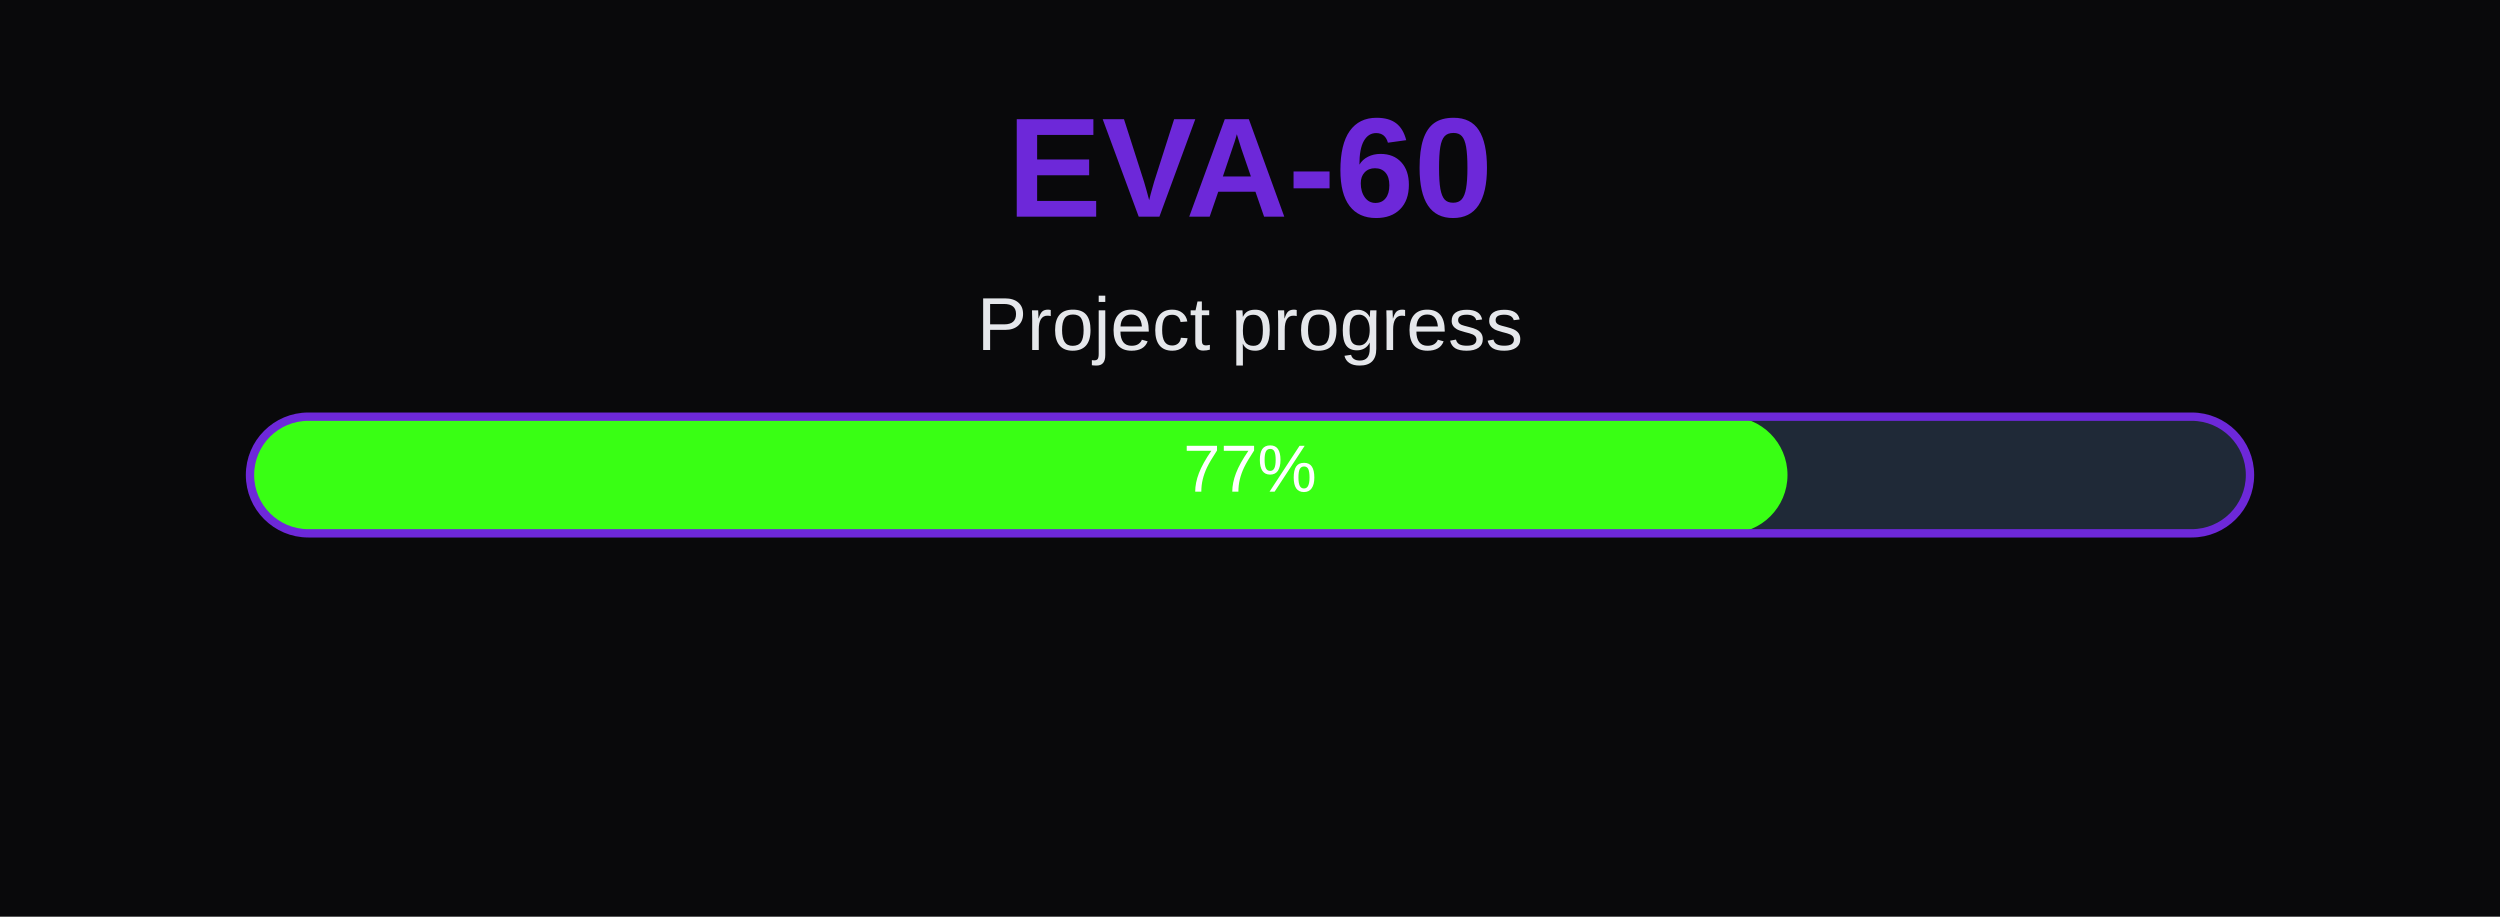
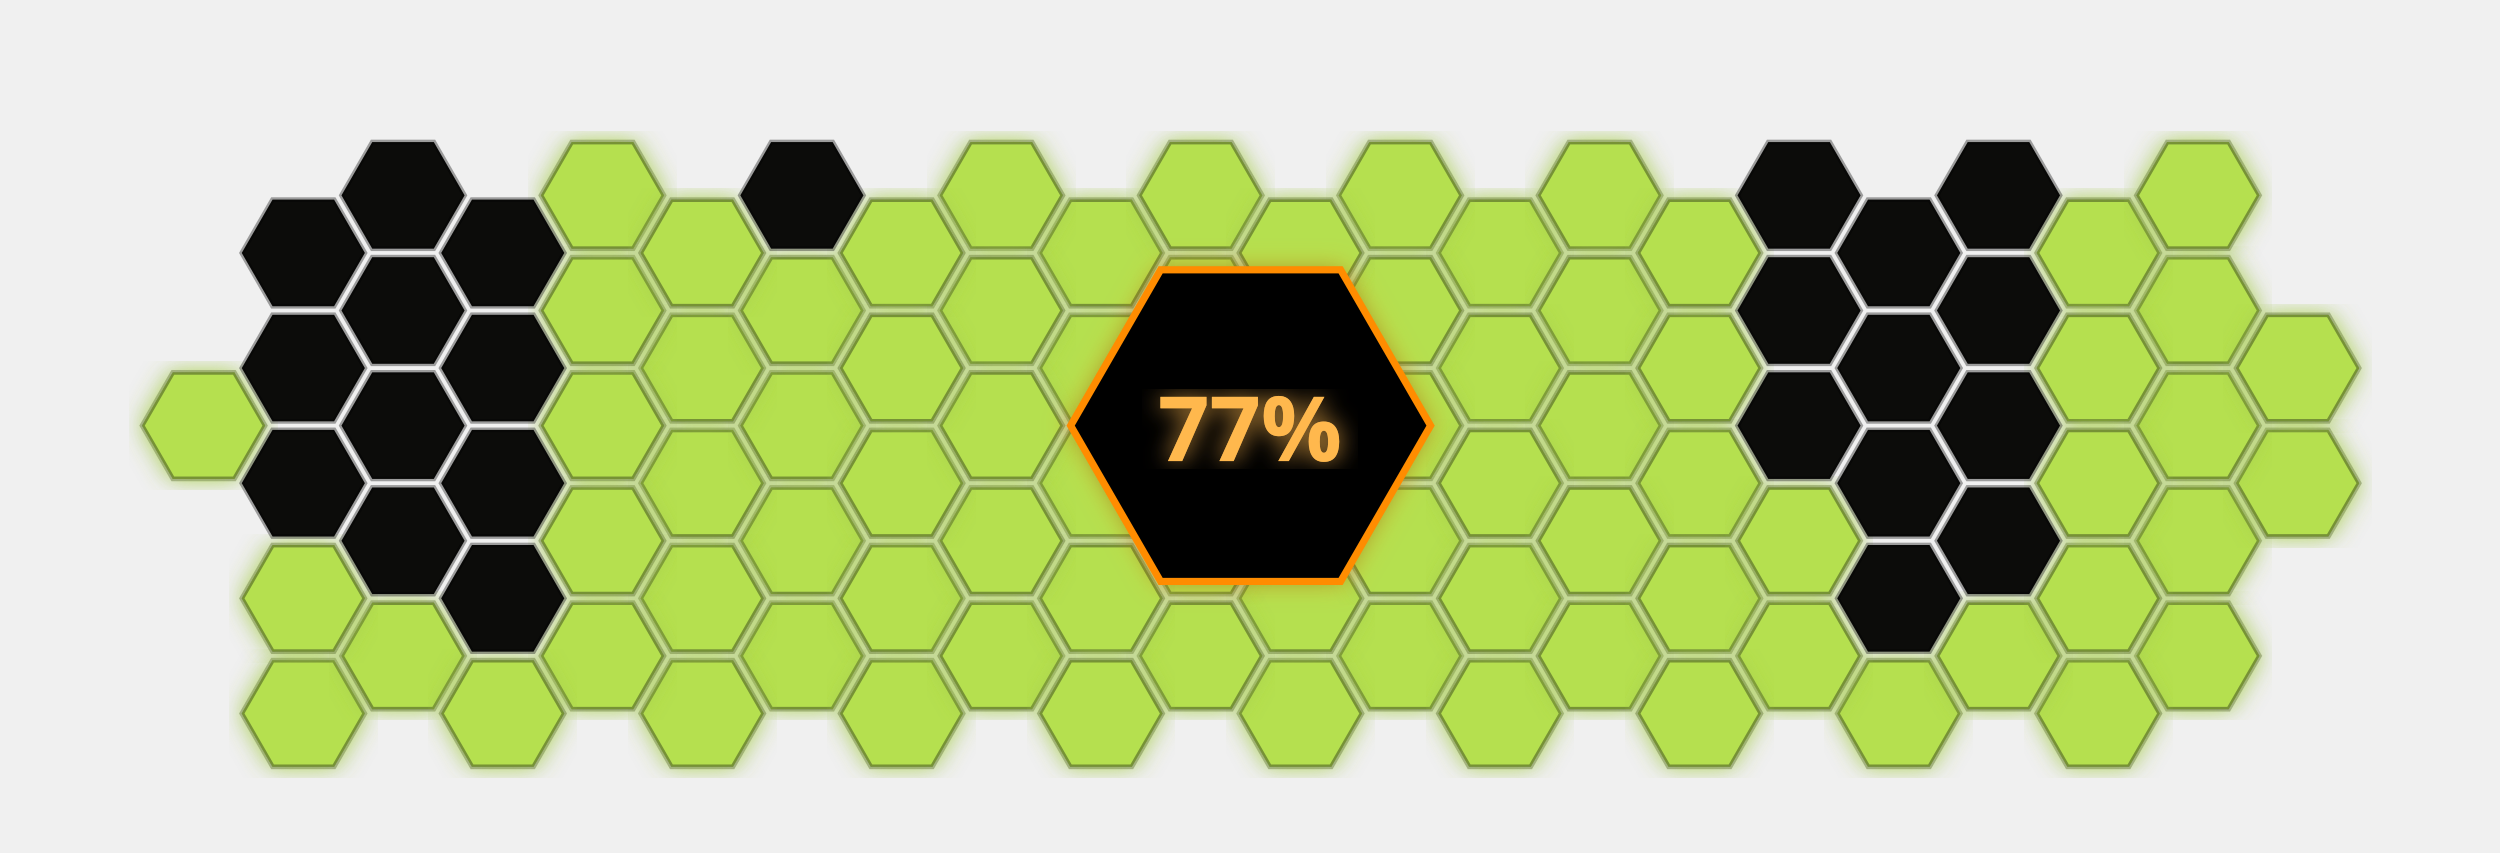
- <svg xmlns="http://www.w3.org/2000/svg" width="600" height="220" viewBox="0 0 600 220">
-   <rect width="600" height="220" fill="#09090B" />
-   <text x="300.0" y="52" text-anchor="middle" font-family="Orbitron, Arial, sans-serif" font-size="34" font-weight="700" fill="#6D28D9">EVA-60</text>
-   <text x="300.0" y="84" text-anchor="middle" font-family="Arial, sans-serif" font-size="18" fill="#E5E7EB">Project progress</text>
-   <rect x="60" y="100" width="480" height="28" rx="14" fill="#1F2937" />
-   <rect x="60" y="100" width="369" height="28" rx="14" fill="#39FF14" />
-   <rect x="60" y="100" width="480" height="28" rx="14" fill="none" stroke="#6D28D9" stroke-width="2" />
-   <text x="300.0" y="118" text-anchor="middle" font-family="Arial, sans-serif" font-size="16" fill="#FFFFFF">77%</text>
+ <svg xmlns="http://www.w3.org/2000/svg" viewBox="0 0 528 180">
+   <style>
+     @font-face {
+       font-family: Orbitron;
+       font-weight: 900;
+       src: url("https://fonts.gstatic.com/s/orbitron/v35/yMJMMIlzdpvBhQQL_SC3X9yhF25-T1nysimBoWgz.woff2") format("woff2");
+     }
+     @keyframes charge {
+       0%, 100% { fill: #0c0c0a; }
+       50%      { fill: #FF8C00; }
+     }
+   </style>
+   <defs>
+     <filter id="g">
+       <feGaussianBlur stdDeviation="2.5" result="blur" />
+       <feMerge>
+         <feMergeNode in="blur" />
+         <feMergeNode in="SourceGraphic" />
+       </feMerge>
+     </filter>
+   </defs>
+   <polygon points="182.36,138.53 175.86,149.79 162.86,149.79 156.36,138.53 162.86,127.27 175.86,127.27" fill="#b5e050" stroke="rgba(0,0,0,0.35)" stroke-width="1" filter="url(#g)" />
+   <polygon points="182.36,114.21 175.86,125.47 162.86,125.47 156.36,114.21 162.86,102.95 175.86,102.95" fill="#b5e050" stroke="rgba(0,0,0,0.35)" stroke-width="1" filter="url(#g)" />
+   <polygon points="203.42,150.69 196.92,161.95 183.92,161.95 177.42,150.69 183.92,139.43 196.92,139.43" fill="#b5e050" stroke="rgba(0,0,0,0.35)" stroke-width="1" filter="url(#g)" />
+   <polygon points="161.30,150.69 154.80,161.95 141.80,161.95 135.30,150.69 141.80,139.43 154.80,139.43" fill="#b5e050" stroke="rgba(0,0,0,0.35)" stroke-width="1" filter="url(#g)" />
+   <polygon points="161.30,126.37 154.80,137.63 141.80,137.63 135.30,126.37 141.80,115.11 154.80,115.11" fill="#b5e050" stroke="rgba(0,0,0,0.35)" stroke-width="1" filter="url(#g)" />
+   <polygon points="308.72,138.53 302.22,149.79 289.22,149.79 282.72,138.53 289.22,127.27 302.22,127.27" fill="#b5e050" stroke="rgba(0,0,0,0.35)" stroke-width="1" filter="url(#g)" />
+   <polygon points="287.66,150.69 281.16,161.95 268.16,161.95 261.66,150.69 268.16,139.43 281.16,139.43" fill="#b5e050" stroke="rgba(0,0,0,0.35)" stroke-width="1" filter="url(#g)" />
+   <polygon points="287.66,126.37 281.16,137.63 268.16,137.63 261.66,126.37 268.16,115.11 281.16,115.11" fill="#b5e050" stroke="rgba(0,0,0,0.35)" stroke-width="1" filter="url(#g)" />
+   <polygon points="161.30,102.05 154.80,113.31 141.80,113.31 135.30,102.05 141.80,90.79 154.80,90.79" fill="#b5e050" stroke="rgba(0,0,0,0.35)" stroke-width="1" filter="url(#g)" />
+   <polygon points="308.72,114.21 302.22,125.47 289.22,125.47 282.72,114.21 289.22,102.95 302.22,102.95" fill="#b5e050" stroke="rgba(0,0,0,0.35)" stroke-width="1" filter="url(#g)" />
+   <polygon points="329.78,53.42 323.28,64.68 310.28,64.68 303.78,53.42 310.28,42.16 323.28,42.16" fill="#b5e050" stroke="rgba(0,0,0,0.35)" stroke-width="1" filter="url(#g)" />
+   <polygon points="350.84,41.26 344.34,52.52 331.34,52.52 324.84,41.26 331.34,30.00 344.34,30.00" fill="#b5e050" stroke="rgba(0,0,0,0.35)" stroke-width="1" filter="url(#g)" />
+   <polygon points="203.42,126.37 196.92,137.63 183.92,137.63 177.42,126.37 183.92,115.11 196.92,115.11" fill="#b5e050" stroke="rgba(0,0,0,0.35)" stroke-width="1" filter="url(#g)" />
+   <polygon points="329.78,150.69 323.28,161.95 310.28,161.95 303.78,150.69 310.28,139.43 323.28,139.43" fill="#b5e050" stroke="rgba(0,0,0,0.35)" stroke-width="1" filter="url(#g)" />
+   <polygon points="182.36,89.89 175.86,101.15 162.86,101.15 156.36,89.89 162.86,78.64 175.86,78.64" fill="#b5e050" stroke="rgba(0,0,0,0.35)" stroke-width="1" filter="url(#g)" />
+   <polygon points="266.60,114.21 260.10,125.47 247.10,125.47 240.60,114.21 247.10,102.95 260.10,102.95" fill="#b5e050" stroke="rgba(0,0,0,0.35)" stroke-width="1" filter="url(#g)" />
+   <polygon points="477.20,138.53 470.70,149.79 457.70,149.79 451.20,138.53 457.70,127.27 470.70,127.27" fill="#b5e050" stroke="rgba(0,0,0,0.35)" stroke-width="1" filter="url(#g)" />
+   <polygon points="350.84,65.58 344.34,76.83 331.34,76.83 324.84,65.58 331.34,54.32 344.34,54.32" fill="#b5e050" stroke="rgba(0,0,0,0.35)" stroke-width="1" filter="url(#g)" />
+   <polygon points="477.20,114.21 470.70,125.47 457.70,125.47 451.20,114.21 457.70,102.95 470.70,102.95" fill="#b5e050" stroke="rgba(0,0,0,0.35)" stroke-width="1" filter="url(#g)" />
+   <polygon points="140.24,138.53 133.74,149.79 120.74,149.79 114.24,138.53 120.74,127.27 133.74,127.27" fill="#b5e050" stroke="rgba(0,0,0,0.35)" stroke-width="1" filter="url(#g)" />
+   <polygon points="224.48,138.53 217.98,149.79 204.98,149.79 198.48,138.53 204.98,127.27 217.98,127.27" fill="#b5e050" stroke="rgba(0,0,0,0.35)" stroke-width="1" filter="url(#g)" />
+   <polygon points="498.26,102.05 491.76,113.31 478.76,113.31 472.26,102.05 478.76,90.79 491.76,90.79" fill="#b5e050" stroke="rgba(0,0,0,0.35)" stroke-width="1" filter="url(#g)" />
+   <polygon points="266.60,138.53 260.10,149.79 247.10,149.79 240.60,138.53 247.10,127.27 260.10,127.27" fill="#b5e050" stroke="rgba(0,0,0,0.35)" stroke-width="1" filter="url(#g)" />
+   <polygon points="477.20,89.89 470.70,101.15 457.70,101.15 451.20,89.89 457.70,78.64 470.70,78.64" fill="#b5e050" stroke="rgba(0,0,0,0.35)" stroke-width="1" filter="url(#g)" />
+   <polygon points="329.78,77.74 323.28,88.99 310.28,88.99 303.78,77.74 310.28,66.48 323.28,66.48" fill="#b5e050" stroke="rgba(0,0,0,0.35)" stroke-width="1" filter="url(#g)" />
+   <polygon points="77.06,150.69 70.56,161.95 57.56,161.95 51.06,150.69 57.56,139.43 70.56,139.43" fill="#b5e050" stroke="rgba(0,0,0,0.35)" stroke-width="1" filter="url(#g)" />
+   <polygon points="140.24,114.21 133.74,125.47 120.74,125.47 114.24,114.21 120.74,102.95 133.74,102.95" fill="#b5e050" stroke="rgba(0,0,0,0.35)" stroke-width="1" filter="url(#g)" />
+   <polygon points="161.30,77.74 154.80,88.99 141.80,88.99 135.30,77.74 141.80,66.48 154.80,66.48" fill="#b5e050" stroke="rgba(0,0,0,0.35)" stroke-width="1" filter="url(#g)" />
+   <polygon points="308.72,89.89 302.22,101.15 289.22,101.15 282.72,89.89 289.22,78.64 302.22,78.64" fill="#b5e050" stroke="rgba(0,0,0,0.35)" stroke-width="1" filter="url(#g)" />
+   <polygon points="329.78,126.37 323.28,137.63 310.28,137.63 303.78,126.37 310.28,115.11 323.28,115.11" fill="#b5e050" stroke="rgba(0,0,0,0.35)" stroke-width="1" filter="url(#g)" />
+   <polygon points="266.60,65.58 260.10,76.83 247.10,76.83 240.60,65.58 247.10,54.32 260.10,54.32" fill="#b5e050" stroke="rgba(0,0,0,0.35)" stroke-width="1" filter="url(#g)" />
+   <polygon points="477.20,65.58 470.70,76.83 457.70,76.83 451.20,65.58 457.70,54.32 470.70,54.32" fill="#b5e050" stroke="rgba(0,0,0,0.35)" stroke-width="1" filter="url(#g)" />
+   <polygon points="308.72,41.26 302.22,52.52 289.22,52.52 282.72,41.26 289.22,30.00 302.22,30.00" fill="#b5e050" stroke="rgba(0,0,0,0.35)" stroke-width="1" filter="url(#g)" />
+   <polygon points="140.24,89.89 133.74,101.15 120.74,101.15 114.24,89.89 120.74,78.64 133.74,78.64" fill="#b5e050" stroke="rgba(0,0,0,0.35)" stroke-width="1" filter="url(#g)" />
+   <polygon points="350.84,89.89 344.34,101.15 331.34,101.15 324.84,89.89 331.34,78.64 344.34,78.64" fill="#b5e050" stroke="rgba(0,0,0,0.35)" stroke-width="1" filter="url(#g)" />
+   <polygon points="329.78,102.05 323.28,113.31 310.28,113.31 303.78,102.05 310.28,90.79 323.28,90.79" fill="#b5e050" stroke="rgba(0,0,0,0.35)" stroke-width="1" filter="url(#g)" />
+   <polygon points="245.54,77.74 239.04,88.99 226.04,88.99 219.54,77.74 226.04,66.48 239.04,66.48" fill="#b5e050" stroke="rgba(0,0,0,0.35)" stroke-width="1" filter="url(#g)" />
+   <polygon points="371.90,102.05 365.40,113.31 352.40,113.31 345.90,102.05 352.40,90.79 365.40,90.79" fill="#b5e050" stroke="rgba(0,0,0,0.35)" stroke-width="1" filter="url(#g)" />
+   <polygon points="140.24,65.58 133.74,76.83 120.74,76.83 114.24,65.58 120.74,54.32 133.74,54.32" fill="#b5e050" stroke="rgba(0,0,0,0.35)" stroke-width="1" filter="url(#g)" />
+   <polygon points="245.54,102.05 239.04,113.31 226.04,113.31 219.54,102.05 226.04,90.79 239.04,90.79" fill="#b5e050" stroke="rgba(0,0,0,0.35)" stroke-width="1" filter="url(#g)" />
+   <polygon points="414.02,150.69 407.52,161.95 394.52,161.95 388.02,150.69 394.52,139.43 407.52,139.43" fill="#b5e050" stroke="rgba(0,0,0,0.35)" stroke-width="1" filter="url(#g)" />
+   <polygon points="308.72,65.58 302.22,76.83 289.22,76.83 282.72,65.58 289.22,54.32 302.22,54.32" fill="#b5e050" stroke="rgba(0,0,0,0.35)" stroke-width="1" filter="url(#g)" />
+   <polygon points="371.90,77.74 365.40,88.99 352.40,88.99 345.90,77.74 352.40,66.48 365.40,66.48" fill="#b5e050" stroke="rgba(0,0,0,0.35)" stroke-width="1" filter="url(#g)" />
+   <polygon points="98.12,138.53 91.62,149.79 78.62,149.79 72.12,138.53 78.62,127.27 91.62,127.27" fill="#b5e050" stroke="rgba(0,0,0,0.35)" stroke-width="1" filter="url(#g)" />
+   <polygon points="245.54,53.42 239.04,64.68 226.04,64.68 219.54,53.42 226.04,42.16 239.04,42.16" fill="#b5e050" stroke="rgba(0,0,0,0.35)" stroke-width="1" filter="url(#g)" />
+   <polygon points="456.14,53.42 449.64,64.68 436.64,64.68 430.14,53.42 436.64,42.16 449.64,42.16" fill="#b5e050" stroke="rgba(0,0,0,0.35)" stroke-width="1" filter="url(#g)" />
+   <polygon points="456.14,150.69 449.64,161.95 436.64,161.95 430.14,150.69 436.64,139.43 449.64,139.43" fill="#b5e050" stroke="rgba(0,0,0,0.35)" stroke-width="1" filter="url(#g)" />
+   <polygon points="477.20,41.26 470.70,52.52 457.70,52.52 451.20,41.26 457.70,30.00 470.70,30.00" fill="#b5e050" stroke="rgba(0,0,0,0.35)" stroke-width="1" filter="url(#g)" />
+   <polygon points="245.54,126.37 239.04,137.63 226.04,137.63 219.54,126.37 226.04,115.11 239.04,115.11" fill="#b5e050" stroke="rgba(0,0,0,0.35)" stroke-width="1" filter="url(#g)" />
+   <polygon points="245.54,150.69 239.04,161.95 226.04,161.95 219.54,150.69 226.04,139.43 239.04,139.43" fill="#b5e050" stroke="rgba(0,0,0,0.35)" stroke-width="1" filter="url(#g)" />
+   <polygon points="350.84,138.53 344.34,149.79 331.34,149.79 324.84,138.53 331.34,127.27 344.34,127.27" fill="#b5e050" stroke="rgba(0,0,0,0.35)" stroke-width="1" filter="url(#g)" />
+   <polygon points="350.84,114.21 344.34,125.47 331.34,125.47 324.84,114.21 331.34,102.95 344.34,102.95" fill="#b5e050" stroke="rgba(0,0,0,0.35)" stroke-width="1" filter="url(#g)" />
+   <polygon points="371.90,126.37 365.40,137.63 352.40,137.63 345.90,126.37 352.40,115.11 365.40,115.11" fill="#b5e050" stroke="rgba(0,0,0,0.35)" stroke-width="1" filter="url(#g)" />
+   <polygon points="224.48,114.21 217.98,125.47 204.98,125.47 198.48,114.21 204.98,102.95 217.98,102.95" fill="#b5e050" stroke="rgba(0,0,0,0.35)" stroke-width="1" filter="url(#g)" />
+   <polygon points="203.42,102.05 196.92,113.31 183.92,113.31 177.42,102.05 183.92,90.79 196.92,90.79" fill="#b5e050" stroke="rgba(0,0,0,0.35)" stroke-width="1" filter="url(#g)" />
+   <polygon points="392.96,138.53 386.46,149.79 373.46,149.79 366.96,138.53 373.46,127.27 386.46,127.27" fill="#b5e050" stroke="rgba(0,0,0,0.35)" stroke-width="1" filter="url(#g)" />
+   <polygon points="435.08,138.53 428.58,149.79 415.58,149.79 409.08,138.53 415.58,127.27 428.58,127.27" fill="#b5e050" stroke="rgba(0,0,0,0.35)" stroke-width="1" filter="url(#g)" />
+   <polygon points="119.18,150.69 112.68,161.95 99.68,161.95 93.18,150.69 99.68,139.43 112.68,139.43" fill="#b5e050" stroke="rgba(0,0,0,0.35)" stroke-width="1" filter="url(#g)" />
+   <polygon points="224.48,41.26 217.98,52.52 204.98,52.52 198.48,41.26 204.98,30.00 217.98,30.00" fill="#b5e050" stroke="rgba(0,0,0,0.35)" stroke-width="1" filter="url(#g)" />
+   <polygon points="371.90,53.42 365.40,64.68 352.40,64.68 345.90,53.42 352.40,42.16 365.40,42.16" fill="#b5e050" stroke="rgba(0,0,0,0.35)" stroke-width="1" filter="url(#g)" />
+   <polygon points="182.36,65.58 175.86,76.83 162.86,76.83 156.36,65.58 162.86,54.32 175.86,54.32" fill="#b5e050" stroke="rgba(0,0,0,0.35)" stroke-width="1" filter="url(#g)" />
+   <polygon points="140.24,41.26 133.74,52.52 120.74,52.52 114.24,41.26 120.74,30.00 133.74,30.00" fill="#b5e050" stroke="rgba(0,0,0,0.35)" stroke-width="1" filter="url(#g)" />
+   <polygon points="392.96,114.21 386.46,125.47 373.46,125.47 366.96,114.21 373.46,102.95 386.46,102.95" fill="#b5e050" stroke="rgba(0,0,0,0.35)" stroke-width="1" filter="url(#g)" />
+   <polygon points="56.00,89.89 49.50,101.15 36.50,101.15 30.00,89.89 36.50,78.64 49.50,78.64" fill="#b5e050" stroke="rgba(0,0,0,0.35)" stroke-width="1" filter="url(#g)" />
+   <polygon points="266.60,41.26 260.10,52.52 247.10,52.52 240.60,41.26 247.10,30.00 260.10,30.00" fill="#b5e050" stroke="rgba(0,0,0,0.35)" stroke-width="1" filter="url(#g)" />
+   <polygon points="498.26,77.74 491.76,88.99 478.76,88.99 472.26,77.74 478.76,66.48 491.76,66.48" fill="#b5e050" stroke="rgba(0,0,0,0.35)" stroke-width="1" filter="url(#g)" />
+   <polygon points="287.66,53.42 281.16,64.68 268.16,64.68 261.66,53.42 268.16,42.16 281.16,42.16" fill="#b5e050" stroke="rgba(0,0,0,0.35)" stroke-width="1" filter="url(#g)" />
+   <polygon points="371.90,150.69 365.40,161.95 352.40,161.95 345.90,150.69 352.40,139.43 365.40,139.43" fill="#b5e050" stroke="rgba(0,0,0,0.35)" stroke-width="1" filter="url(#g)" />
+   <polygon points="161.30,53.42 154.80,64.68 141.80,64.68 135.30,53.42 141.80,42.16 154.80,42.16" fill="#b5e050" stroke="rgba(0,0,0,0.35)" stroke-width="1" filter="url(#g)" />
+   <polygon points="456.14,77.74 449.64,88.99 436.64,88.99 430.14,77.74 436.64,66.48 449.64,66.48" fill="#b5e050" stroke="rgba(0,0,0,0.35)" stroke-width="1" filter="url(#g)" />
+   <polygon points="77.06,126.37 70.56,137.63 57.56,137.63 51.06,126.37 57.56,115.11 70.56,115.11" fill="#b5e050" stroke="rgba(0,0,0,0.35)" stroke-width="1" filter="url(#g)" />
+   <polygon points="224.48,65.58 217.98,76.83 204.98,76.83 198.48,65.58 204.98,54.32 217.98,54.32" fill="#b5e050" stroke="rgba(0,0,0,0.35)" stroke-width="1" filter="url(#g)" />
+   <polygon points="224.48,89.89 217.98,101.15 204.98,101.15 198.48,89.89 204.98,78.64 217.98,78.64" fill="#b5e050" stroke="rgba(0,0,0,0.35)" stroke-width="1" filter="url(#g)" />
+   <polygon points="456.14,126.37 449.64,137.63 436.64,137.63 430.14,126.37 436.64,115.11 449.64,115.11" fill="#b5e050" stroke="rgba(0,0,0,0.35)" stroke-width="1" filter="url(#g)" />
+   <polygon points="203.42,53.42 196.92,64.68 183.92,64.68 177.42,53.42 183.92,42.16 196.92,42.16" fill="#b5e050" stroke="rgba(0,0,0,0.35)" stroke-width="1" filter="url(#g)" />
+   <polygon points="456.14,102.05 449.64,113.31 436.64,113.31 430.14,102.05 436.64,90.79 449.64,90.79" fill="#b5e050" stroke="rgba(0,0,0,0.35)" stroke-width="1" filter="url(#g)" />
+   <polygon points="203.42,77.74 196.92,88.99 183.92,88.99 177.42,77.74 183.92,66.48 196.92,66.48" fill="#b5e050" stroke="rgba(0,0,0,0.35)" stroke-width="1" filter="url(#g)" />
+   <polygon points="392.96,89.89 386.46,101.15 373.46,101.15 366.96,89.89 373.46,78.64 386.46,78.64" fill="#0c0c0a" stroke="rgba(0,0,0,0.35)" stroke-width="1" style="animation: charge 5.0s ease-in-out infinite; animation-delay: 0.000s;" />
+   <polygon points="182.36,41.26 175.86,52.52 162.86,52.52 156.36,41.26 162.86,30.00 175.86,30.00" fill="#0c0c0a" stroke="rgba(0,0,0,0.35)" stroke-width="1" style="animation: charge 5.0s ease-in-out infinite; animation-delay: 0.333s;" />
+   <polygon points="414.02,126.37 407.52,137.63 394.52,137.63 388.02,126.37 394.52,115.11 407.52,115.11" fill="#0c0c0a" stroke="rgba(0,0,0,0.35)" stroke-width="1" style="animation: charge 5.0s ease-in-out infinite; animation-delay: 0.667s;" />
+   <polygon points="119.18,53.42 112.68,64.68 99.68,64.68 93.18,53.42 99.68,42.16 112.68,42.16" fill="#0c0c0a" stroke="rgba(0,0,0,0.35)" stroke-width="1" style="animation: charge 5.0s ease-in-out infinite; animation-delay: 1.000s;" />
+   <polygon points="119.18,126.37 112.68,137.63 99.68,137.63 93.18,126.37 99.68,115.11 112.68,115.11" fill="#0c0c0a" stroke="rgba(0,0,0,0.35)" stroke-width="1" style="animation: charge 5.0s ease-in-out infinite; animation-delay: 1.333s;" />
+   <polygon points="435.08,41.26 428.58,52.52 415.58,52.52 409.08,41.26 415.58,30.00 428.58,30.00" fill="#0c0c0a" stroke="rgba(0,0,0,0.35)" stroke-width="1" style="animation: charge 5.0s ease-in-out infinite; animation-delay: 1.667s;" />
+   <polygon points="435.08,114.21 428.58,125.47 415.58,125.47 409.08,114.21 415.58,102.95 428.58,102.95" fill="#0c0c0a" stroke="rgba(0,0,0,0.35)" stroke-width="1" style="animation: charge 5.0s ease-in-out infinite; animation-delay: 2.000s;" />
+   <polygon points="98.12,114.21 91.62,125.47 78.62,125.47 72.12,114.21 78.62,102.95 91.62,102.95" fill="#0c0c0a" stroke="rgba(0,0,0,0.35)" stroke-width="1" style="animation: charge 5.0s ease-in-out infinite; animation-delay: 2.333s;" />
+   <polygon points="119.18,77.74 112.68,88.99 99.68,88.99 93.18,77.74 99.68,66.48 112.68,66.48" fill="#0c0c0a" stroke="rgba(0,0,0,0.35)" stroke-width="1" style="animation: charge 5.0s ease-in-out infinite; animation-delay: 2.667s;" />
+   <polygon points="119.18,102.05 112.68,113.31 99.68,113.31 93.18,102.05 99.68,90.79 112.68,90.79" fill="#0c0c0a" stroke="rgba(0,0,0,0.35)" stroke-width="1" style="animation: charge 5.0s ease-in-out infinite; animation-delay: 3.000s;" />
+   <polygon points="392.96,65.58 386.46,76.83 373.46,76.83 366.96,65.58 373.46,54.32 386.46,54.32" fill="#0c0c0a" stroke="rgba(0,0,0,0.35)" stroke-width="1" style="animation: charge 5.0s ease-in-out infinite; animation-delay: 3.333s;" />
+   <polygon points="77.06,102.05 70.56,113.31 57.56,113.31 51.06,102.05 57.56,90.79 70.56,90.79" fill="#0c0c0a" stroke="rgba(0,0,0,0.35)" stroke-width="1" style="animation: charge 5.0s ease-in-out infinite; animation-delay: 3.667s;" />
+   <polygon points="392.96,41.26 386.46,52.52 373.46,52.52 366.96,41.26 373.46,30.00 386.46,30.00" fill="#0c0c0a" stroke="rgba(0,0,0,0.35)" stroke-width="1" style="animation: charge 5.0s ease-in-out infinite; animation-delay: 4.000s;" />
+   <polygon points="414.02,102.05 407.52,113.31 394.52,113.31 388.02,102.05 394.52,90.79 407.52,90.79" fill="#0c0c0a" stroke="rgba(0,0,0,0.35)" stroke-width="1" style="animation: charge 5.0s ease-in-out infinite; animation-delay: 4.333s;" />
+   <polygon points="435.08,65.58 428.58,76.83 415.58,76.83 409.08,65.58 415.58,54.32 428.58,54.32" fill="#0c0c0a" stroke="rgba(0,0,0,0.35)" stroke-width="1" style="animation: charge 5.0s ease-in-out infinite; animation-delay: 4.667s;" />
+   <polygon points="435.08,89.89 428.58,101.15 415.58,101.15 409.08,89.89 415.58,78.64 428.58,78.64" fill="#0c0c0a" stroke="rgba(0,0,0,0.35)" stroke-width="1" />
+   <polygon points="414.02,53.42 407.52,64.68 394.52,64.68 388.02,53.42 394.52,42.16 407.52,42.16" fill="#0c0c0a" stroke="rgba(0,0,0,0.35)" stroke-width="1" />
+   <polygon points="98.12,41.26 91.62,52.52 78.62,52.52 72.12,41.26 78.62,30.00 91.62,30.00" fill="#0c0c0a" stroke="rgba(0,0,0,0.35)" stroke-width="1" />
+   <polygon points="98.12,89.89 91.62,101.15 78.62,101.15 72.12,89.89 78.62,78.64 91.62,78.64" fill="#0c0c0a" stroke="rgba(0,0,0,0.35)" stroke-width="1" />
+   <polygon points="414.02,77.74 407.52,88.99 394.52,88.99 388.02,77.74 394.52,66.48 407.52,66.48" fill="#0c0c0a" stroke="rgba(0,0,0,0.35)" stroke-width="1" />
+   <polygon points="77.06,77.74 70.56,88.99 57.56,88.99 51.06,77.74 57.56,66.48 70.56,66.48" fill="#0c0c0a" stroke="rgba(0,0,0,0.35)" stroke-width="1" />
+   <polygon points="77.06,53.42 70.56,64.68 57.56,64.68 51.06,53.42 57.56,42.16 70.56,42.16" fill="#0c0c0a" stroke="rgba(0,0,0,0.35)" stroke-width="1" />
+   <polygon points="98.12,65.58 91.62,76.83 78.62,76.83 72.12,65.58 78.62,54.32 91.62,54.32" fill="#0c0c0a" stroke="rgba(0,0,0,0.35)" stroke-width="1" />
+   <polygon points="302.13,89.89 283.13,122.80 245.13,122.80 226.13,89.89 245.13,56.99 283.13,56.99" fill="#000000" stroke="#FF8C00" stroke-width="1.5" />
+   <polygon points="302.13,89.89 283.13,122.80 245.13,122.80 226.13,89.89 245.13,56.99 283.13,56.99" fill="#000000" stroke="#FF8C00" stroke-width="1.5" filter="url(#g)" opacity="0.5" />
+   <text x="264" y="90" text-anchor="middle" dominant-baseline="central" fill="#ffb84d" font-size="19" font-family="'Orbitron','Arial Black',sans-serif" font-weight="900" filter="url(#g)" opacity="0.8">77%</text>
+   <text x="264" y="90" text-anchor="middle" dominant-baseline="central" fill="#ffb84d" font-size="19" font-family="'Orbitron','Arial Black',sans-serif" font-weight="900">77%</text>
</svg>
